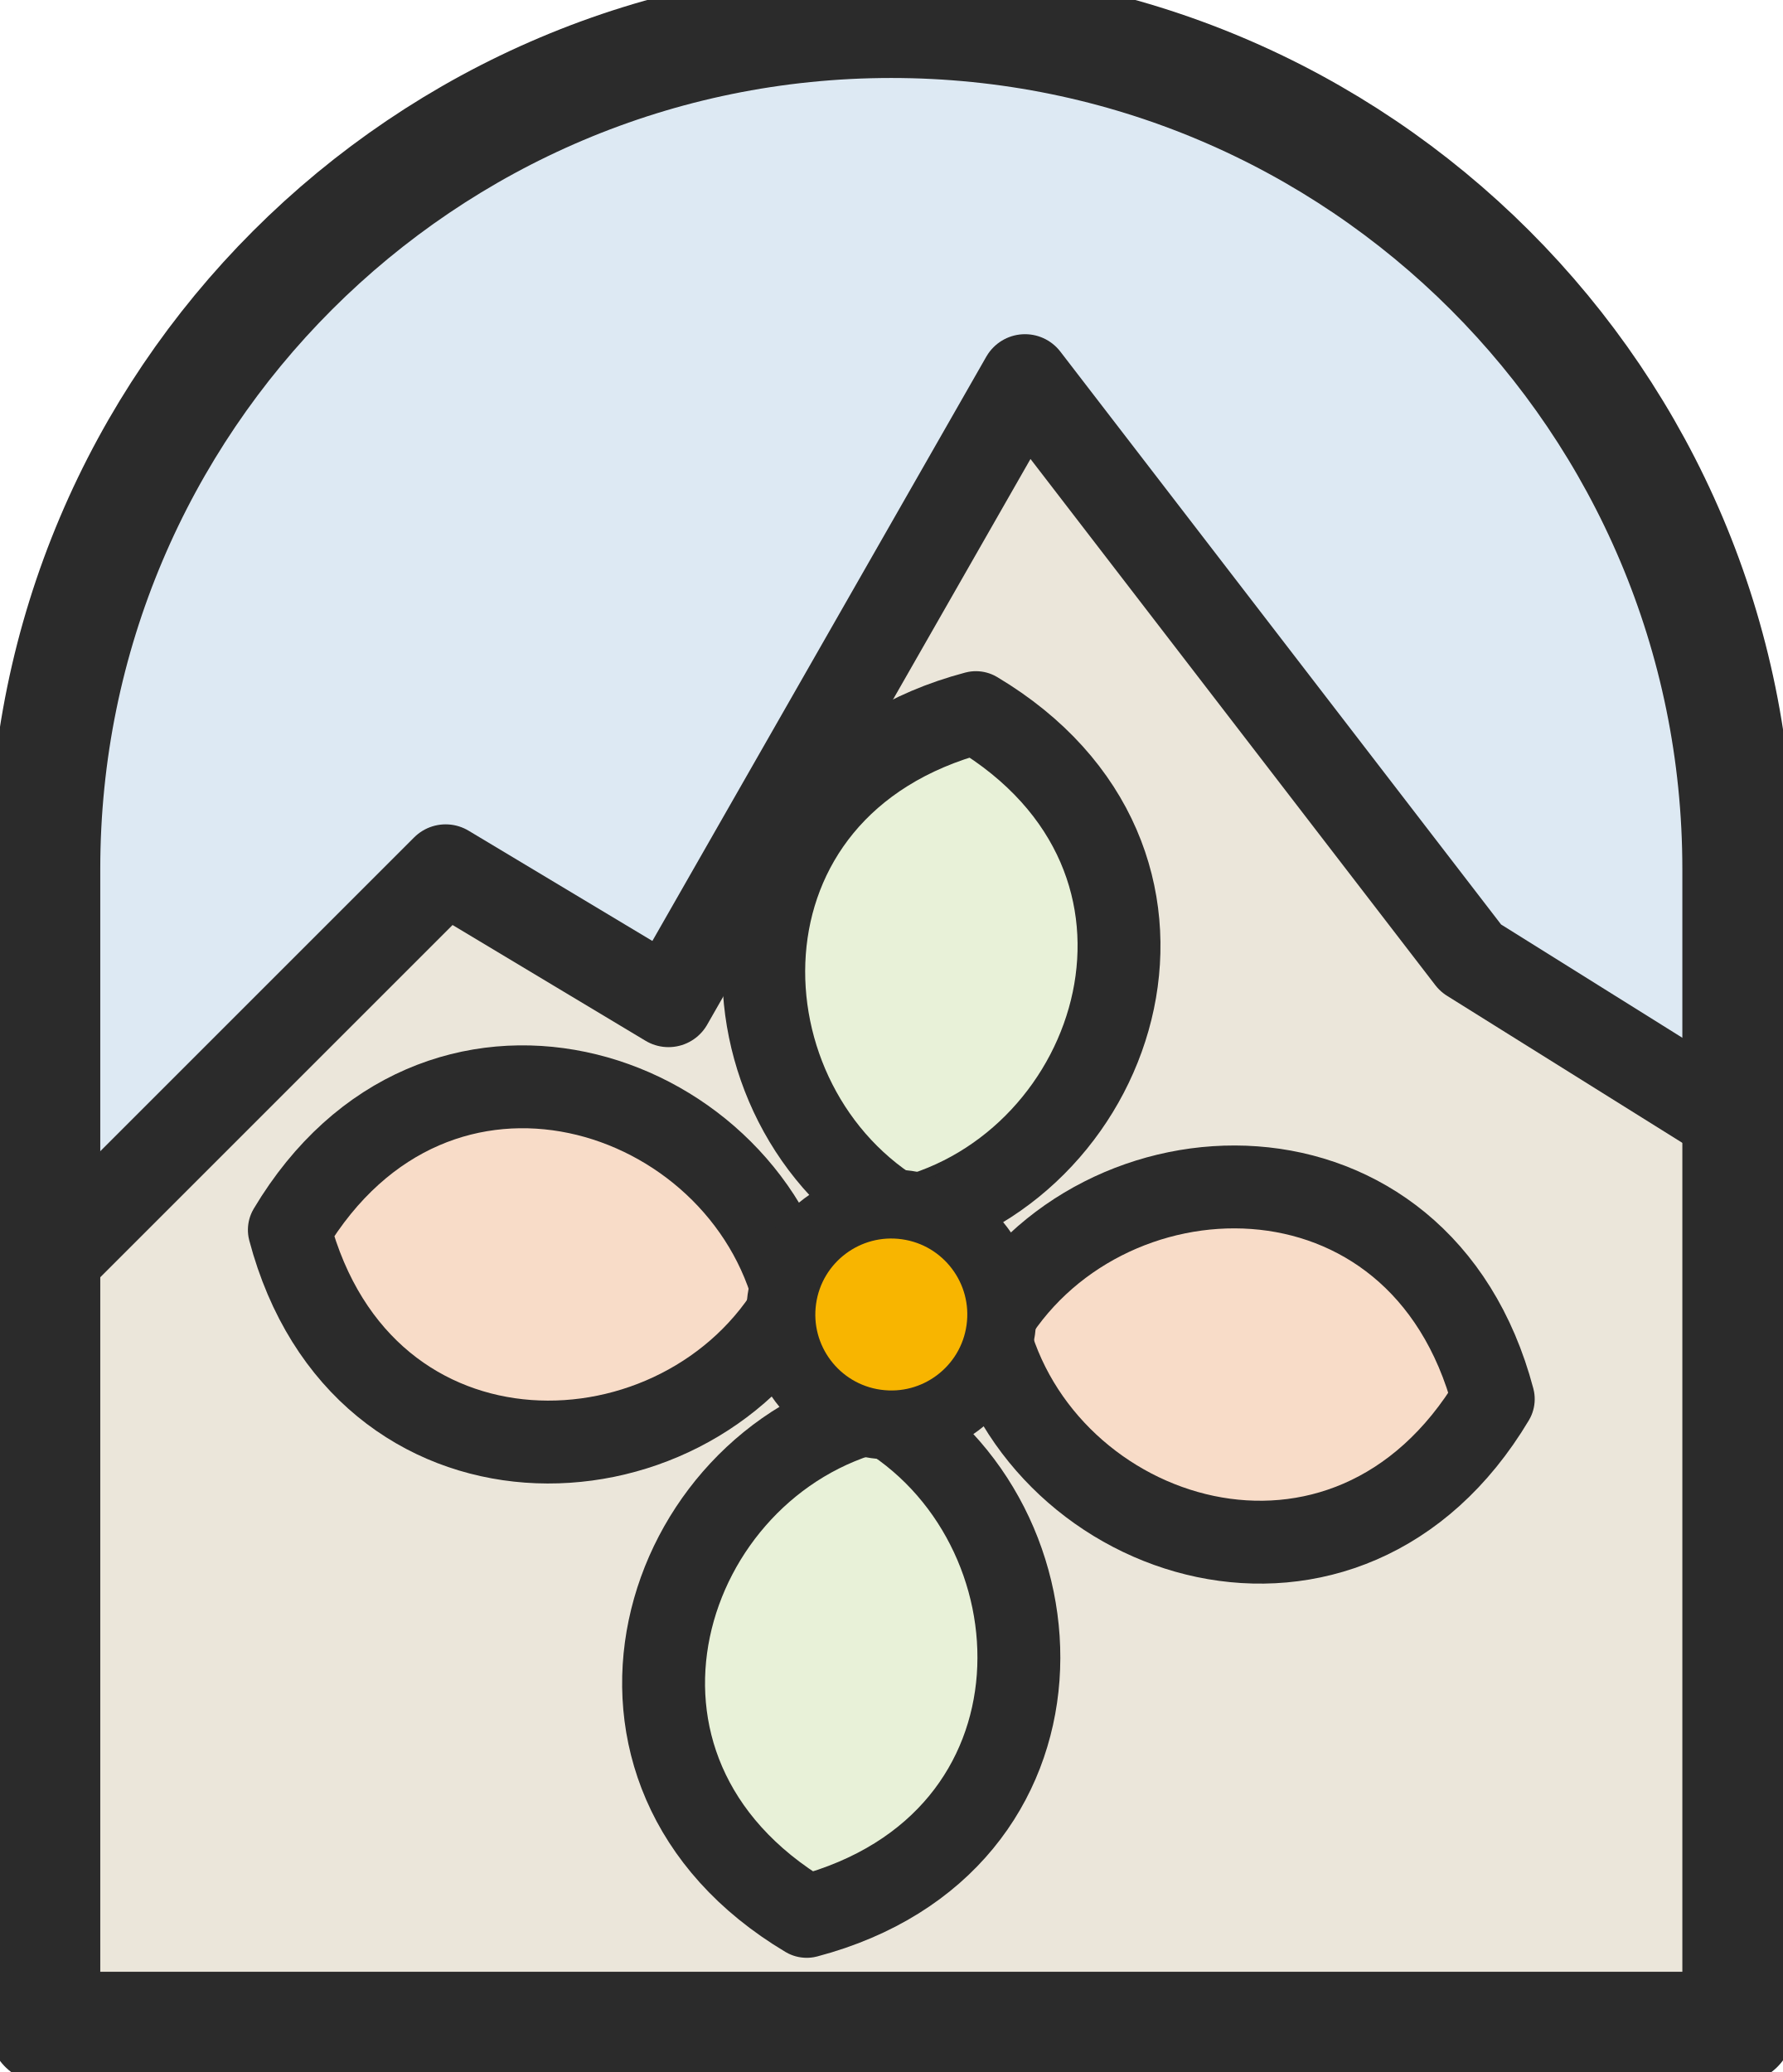
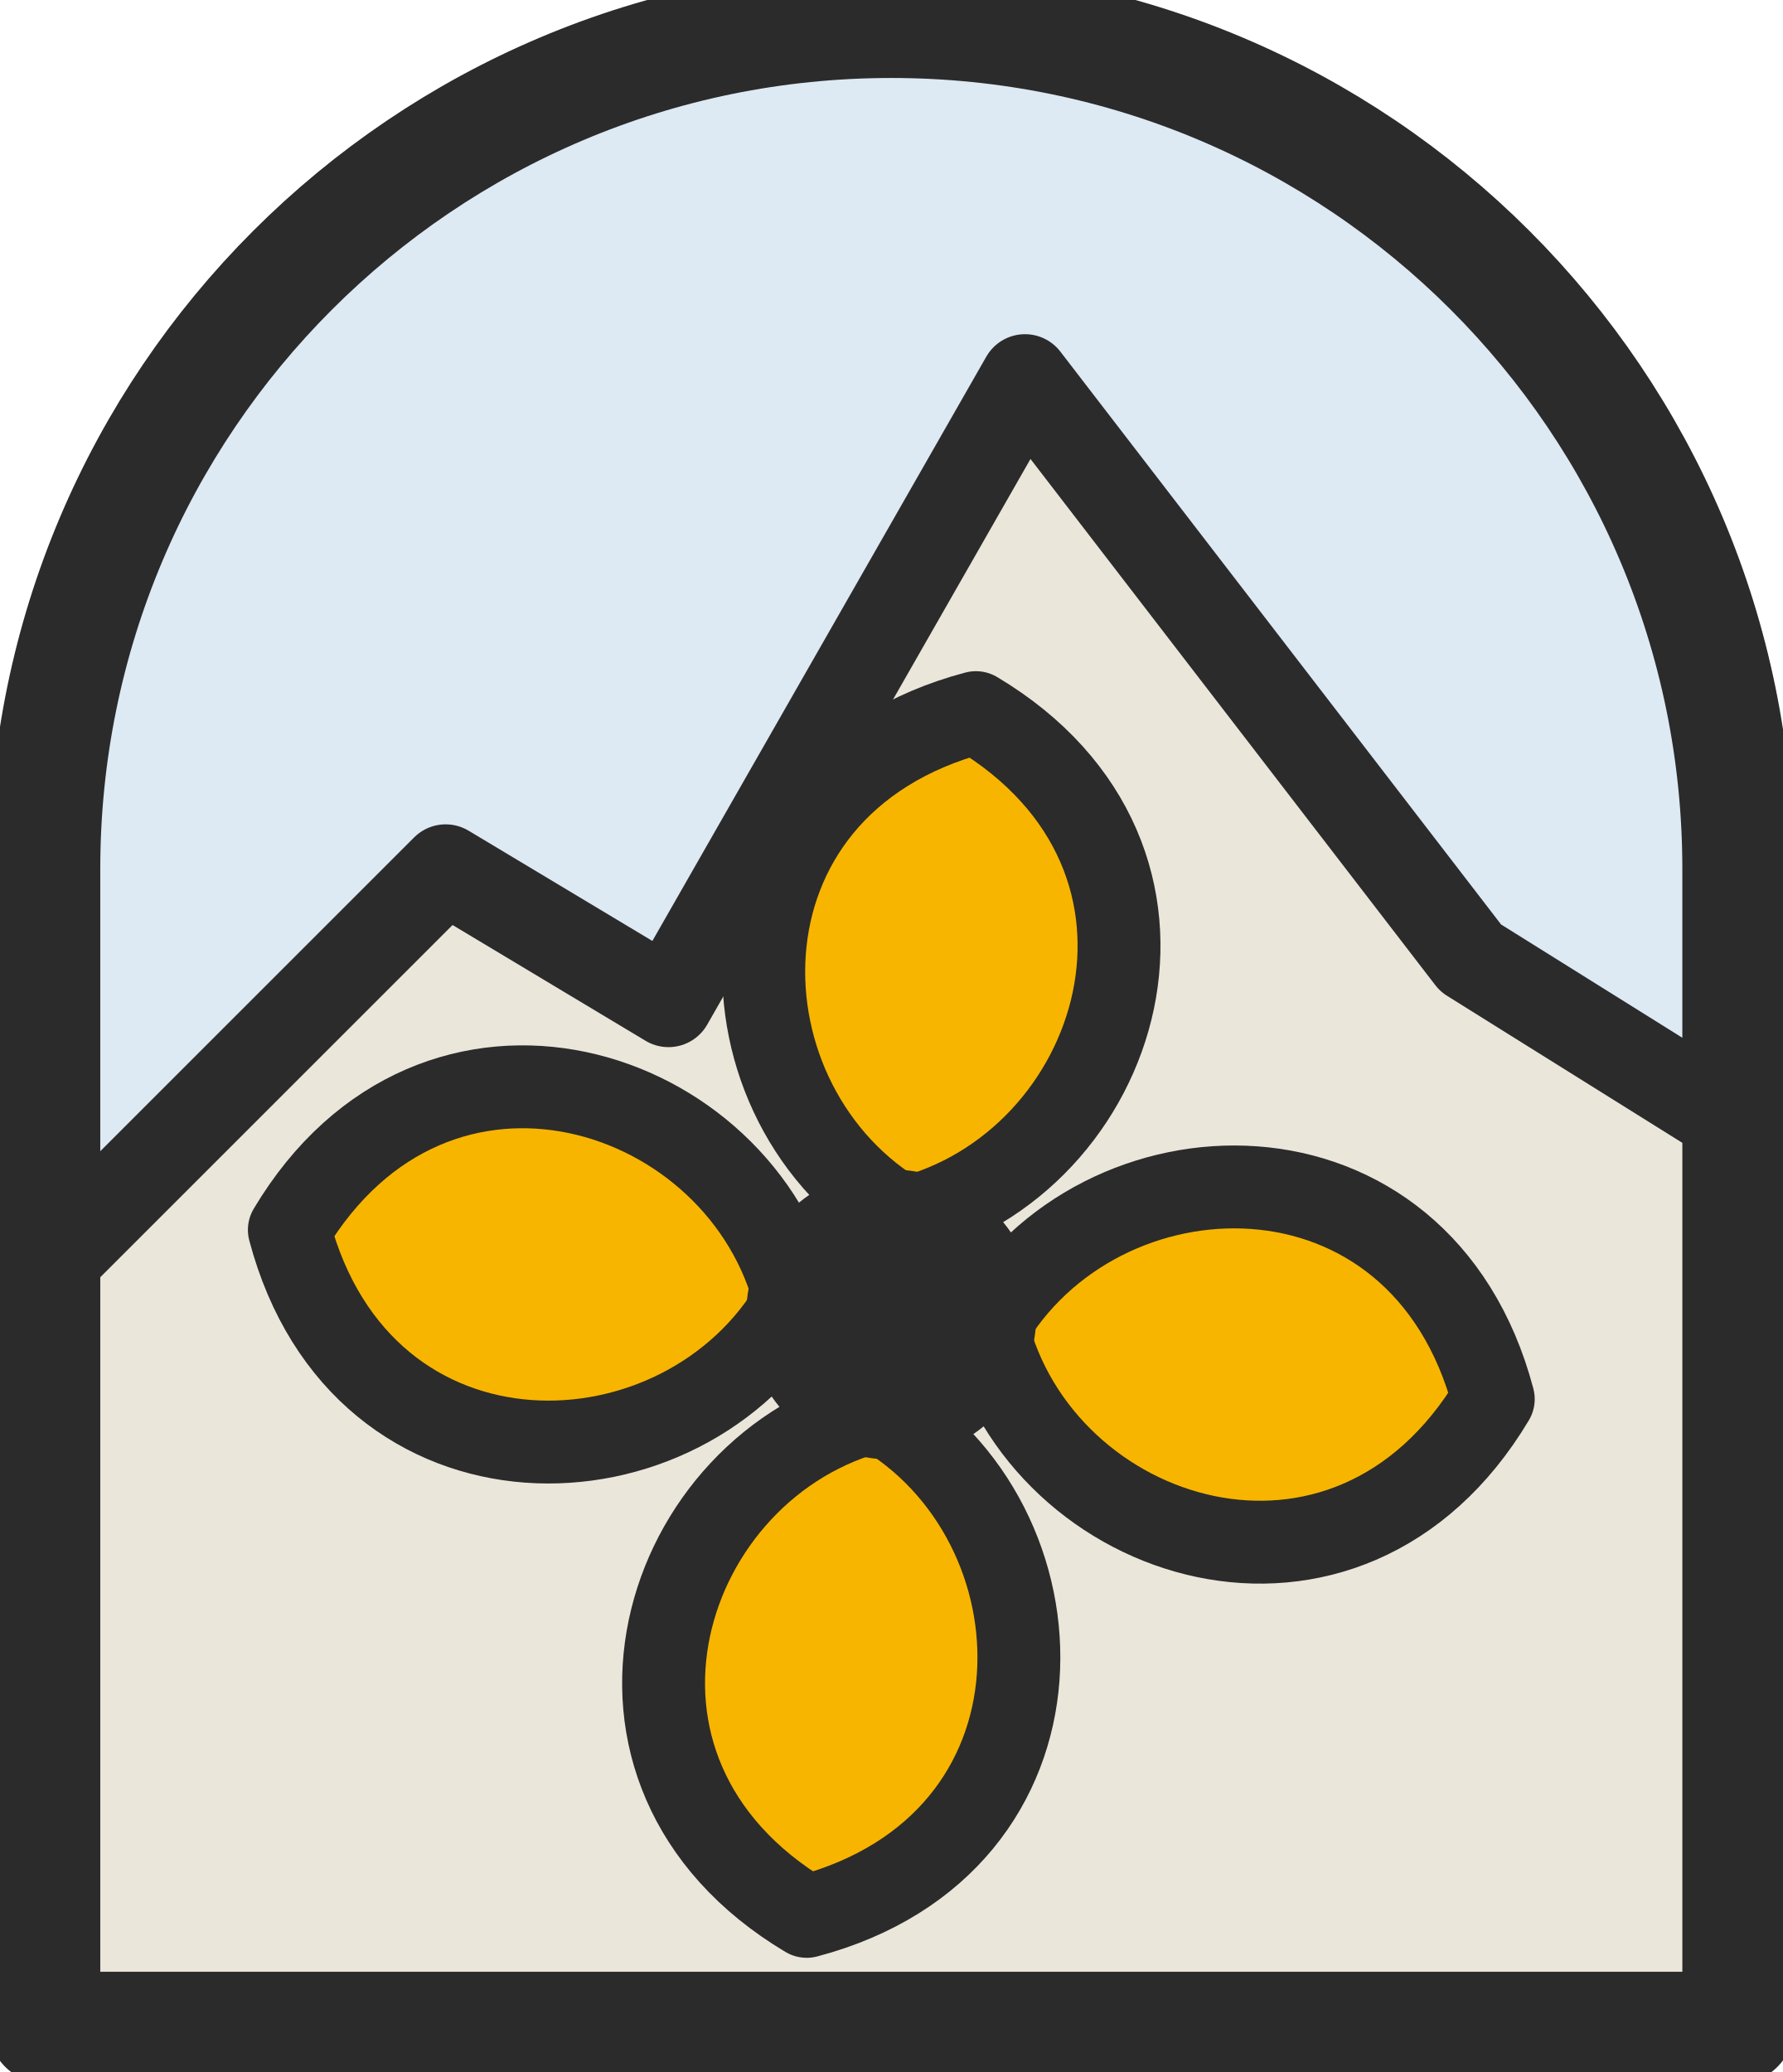
<svg xmlns="http://www.w3.org/2000/svg" viewBox="10 3 80 93" role="img" aria-label="Plant Biogeography">
  <defs>
    <clipPath id="archF">
      <path d="M12,94 V42 A38,38 0 0 1 88,42 V94 Z" />
    </clipPath>
  </defs>
  <g clip-path="url(#archF)">
    <rect width="100" height="100" fill="#dde9f3" />
    <path d="M8,64 L30,42 L40,48 L56,20 L76,46 L92,56 V100 H8 Z" fill="#ebe6da" stroke="#2b2b2b" stroke-width="4" stroke-linejoin="round" />
    <g transform="translate(50,62) rotate(8) scale(.62)" stroke="#2b2b2b" stroke-width="6" stroke-linejoin="round">
-       <path d="M0,-7 C-15,-13 -19,-36 0,-44 C19,-36 15,-13 0,-7 Z" fill="#e8f1d8" />
-       <path d="M0,-7 C-15,-13 -19,-36 0,-44 C19,-36 15,-13 0,-7 Z" transform="rotate(90)" fill="#f8dcc8" />
-       <path d="M0,-7 C-15,-13 -19,-36 0,-44 C19,-36 15,-13 0,-7 Z" transform="rotate(180)" fill="#e8f1d8" />
-       <path d="M0,-7 C-15,-13 -19,-36 0,-44 C19,-36 15,-13 0,-7 Z" transform="rotate(270)" fill="#f8dcc8" />
-       <circle r="8" fill="#f8b500" stroke-width="5" />
+       <path d="M0,-7 C-15,-13 -19,-36 0,-44 C19,-36 15,-13 0,-7 Z" fill="#f8b500" />
+       <path d="M0,-7 C-15,-13 -19,-36 0,-44 C19,-36 15,-13 0,-7 Z" transform="rotate(90)" fill="#f8b500" />
+       <path d="M0,-7 C-15,-13 -19,-36 0,-44 C19,-36 15,-13 0,-7 Z" transform="rotate(180)" fill="#f8b500" />
+       <path d="M0,-7 C-15,-13 -19,-36 0,-44 C19,-36 15,-13 0,-7 Z" transform="rotate(270)" fill="#f8b500" />
+       <circle r="8" fill="#2b2b2b" stroke-width="5" />
    </g>
  </g>
  <path d="M12,94 V42 A38,38 0 0 1 88,42 V94 Z" fill="none" stroke="#2b2b2b" stroke-width="5" stroke-linejoin="round" />
</svg>
